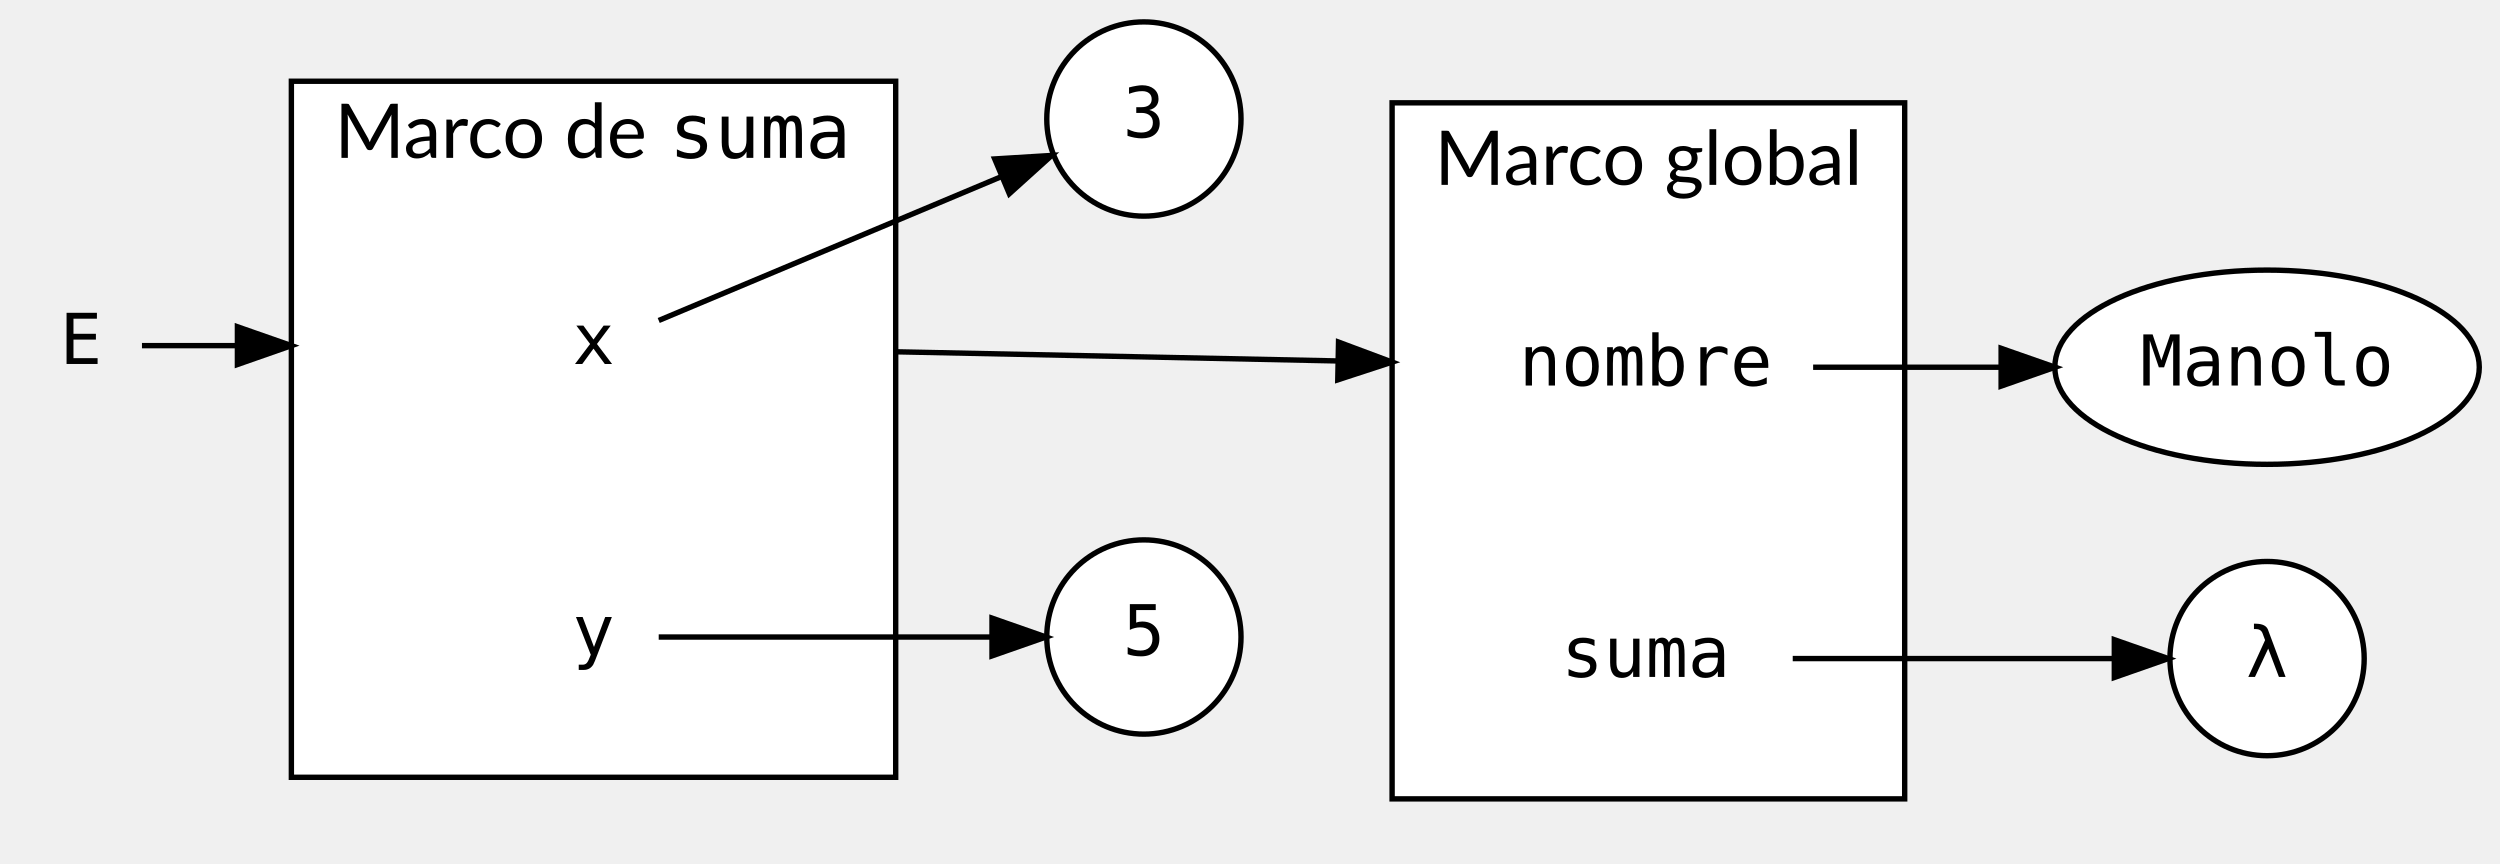
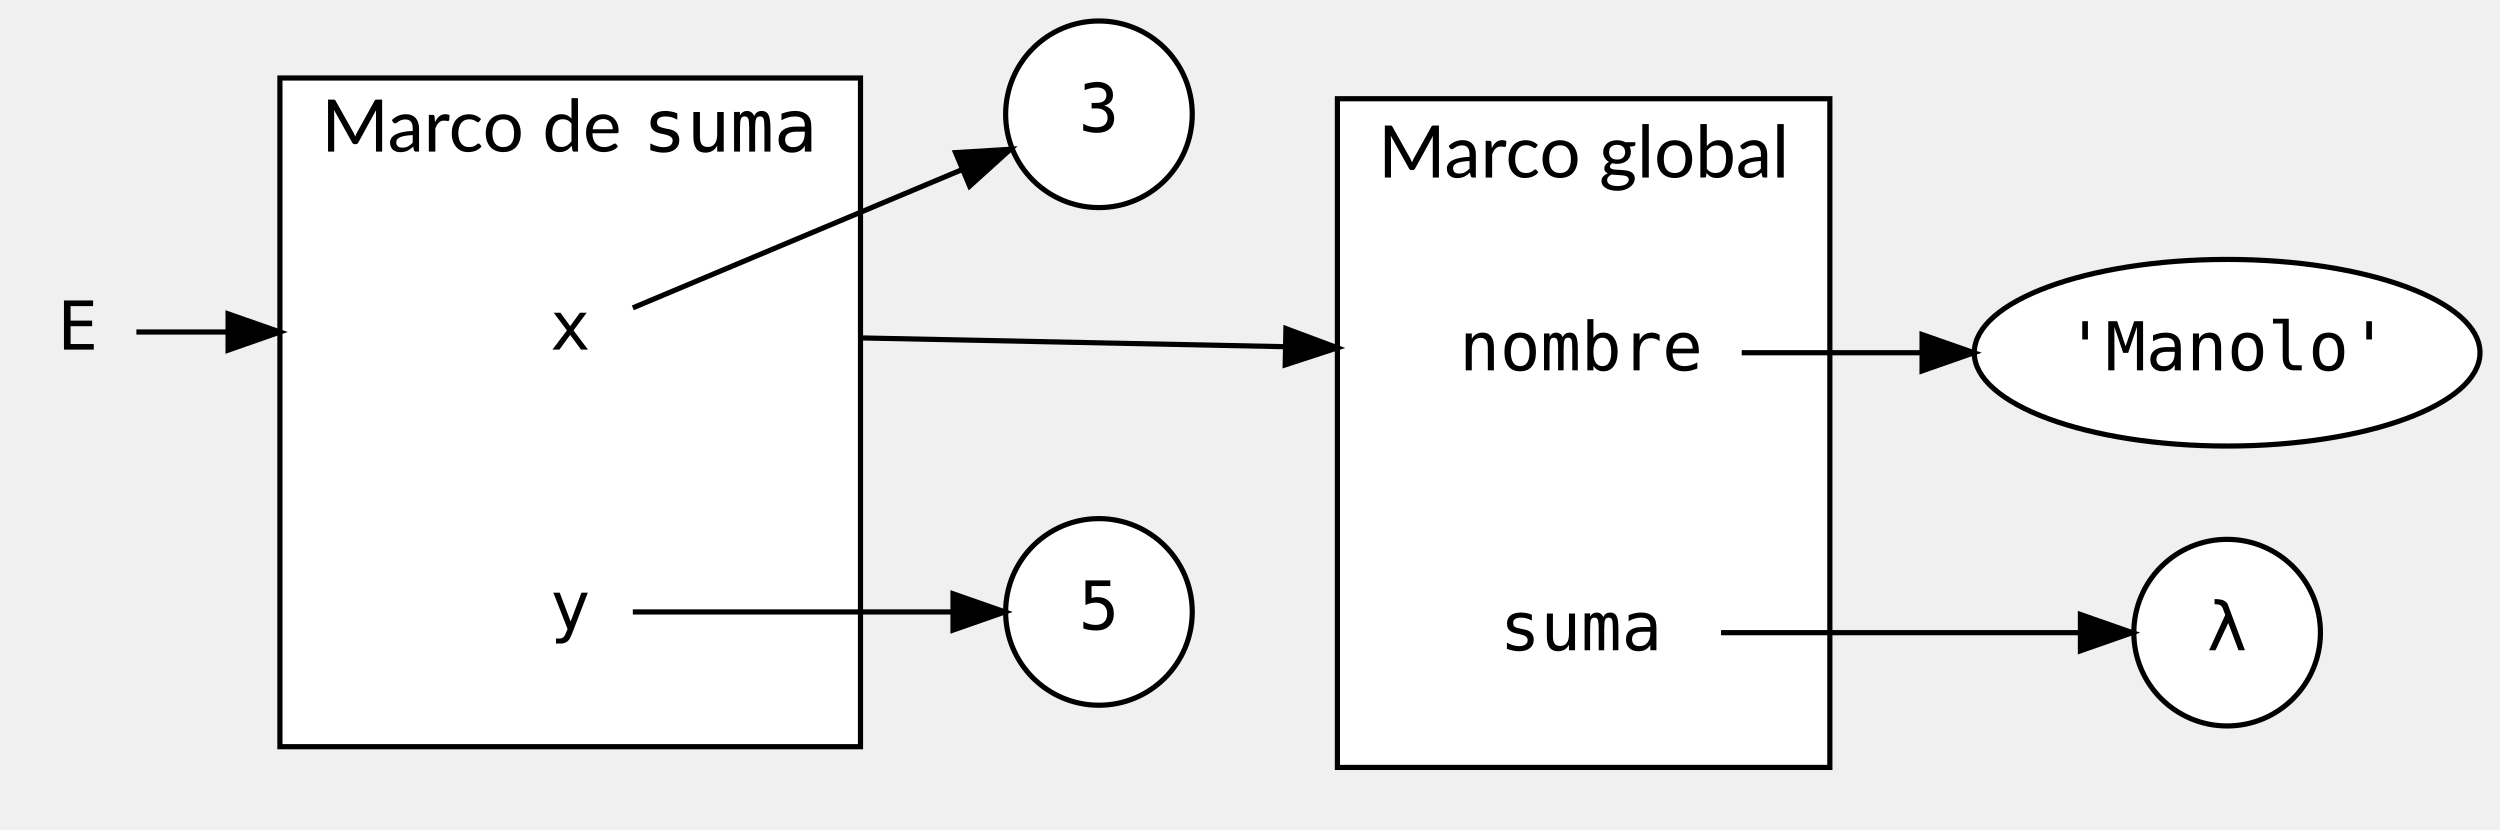
- <svg xmlns="http://www.w3.org/2000/svg" width="463pt" height="160pt" viewBox="0.00 0.00 463.33 160.00">
+ <svg xmlns="http://www.w3.org/2000/svg" width="482pt" height="160pt" viewBox="0.00 0.00 482.28 160.00">
  <g id="graph0" class="graph" transform="scale(1 1) rotate(0) translate(4 156)">
    <g id="clust1" class="cluster">
      <polygon fill="white" stroke="black" points="254,-8 254,-137 349,-137 349,-8 254,-8" />
      <text text-anchor="middle" x="301.5" y="-121.8" font-family="Lato" font-size="14.00">Marco global</text>
    </g>
    <g id="clust2" class="cluster">
      <polygon fill="white" stroke="black" points="50,-12 50,-141 162,-141 162,-12 50,-12" />
      <text text-anchor="start" x="58" y="-126.8" font-family="Lato" font-size="14.00">Marco de </text>
      <text text-anchor="start" x="120" y="-126.8" font-family="monospace" font-size="14.00">suma</text>
    </g>
    <g id="node1" class="node">
-       <ellipse fill="white" stroke="black" cx="416.16" cy="-88" rx="39.33" ry="18" />
-       <text text-anchor="middle" x="416.16" y="-84.6" font-family="monospace" font-size="13.00">Manolo</text>
+       <ellipse fill="white" stroke="black" cx="425.64" cy="-88" rx="48.78" ry="18" />
+       <text text-anchor="middle" x="425.64" y="-84.6" font-family="monospace" font-size="13.00">'Manolo'</text>
    </g>
    <g id="node2" class="node">
      <ellipse fill="white" stroke="black" cx="208" cy="-134" rx="18" ry="18" />
      <text text-anchor="middle" x="208" y="-130.6" font-family="monospace" font-size="13.00">3</text>
    </g>
    <g id="node3" class="node">
      <ellipse fill="white" stroke="black" cx="208" cy="-38" rx="18" ry="18" />
      <text text-anchor="middle" x="208" y="-34.6" font-family="monospace" font-size="13.00">5</text>
    </g>
    <g id="node4" class="node">
      <polygon fill="transparent" stroke="transparent" points="332,-106 270,-106 270,-70 332,-70 332,-106" />
      <text text-anchor="middle" x="301" y="-84.6" font-family="monospace" font-size="13.00">nombre</text>
    </g>
    <g id="edge2" class="edge">
-       <path fill="none" stroke="black" d="M332.03,-88C342.66,-88 354.92,-88 366.69,-88" />
-       <polygon fill="black" stroke="black" points="366.87,-91.5 376.87,-88 366.87,-84.5 366.87,-91.5" />
+       <path fill="none" stroke="black" d="M332,-88C342.53,-88 354.74,-88 366.77,-88" />
+       <polygon fill="black" stroke="black" points="366.79,-91.5 376.79,-88 366.79,-84.5 366.79,-91.5" />
    </g>
    <g id="node5" class="node">
      <polygon fill="transparent" stroke="transparent" points="328,-52 274,-52 274,-16 328,-16 328,-52" />
      <text text-anchor="middle" x="301" y="-30.6" font-family="monospace" font-size="13.00">suma</text>
    </g>
    <g id="node6" class="node">
-       <ellipse fill="white" stroke="black" cx="416.16" cy="-34" rx="18" ry="18" />
-       <text text-anchor="middle" x="416.16" y="-30.6" font-family="monospace" font-size="13.00">λ</text>
+       <ellipse fill="white" stroke="black" cx="425.64" cy="-34" rx="18" ry="18" />
+       <text text-anchor="middle" x="425.64" y="-30.6" font-family="monospace" font-size="13.00">λ</text>
    </g>
    <g id="edge1" class="edge">
-       <path fill="none" stroke="black" d="M328.25,-34C346.07,-34 369.58,-34 387.66,-34" />
-       <polygon fill="black" stroke="black" points="387.85,-37.5 397.85,-34 387.85,-30.5 387.85,-37.5" />
+       <path fill="none" stroke="black" d="M328.01,-34C348.37,-34 376.6,-34 397.29,-34" />
+       <polygon fill="black" stroke="black" points="397.34,-37.5 407.34,-34 397.34,-30.5 397.34,-37.5" />
    </g>
    <g id="node7" class="node">
      <polygon fill="transparent" stroke="transparent" points="118,-110 94,-110 94,-74 118,-74 118,-110" />
      <text text-anchor="middle" x="106" y="-88.6" font-family="monospace" font-size="13.00">x</text>
    </g>
    <g id="edge3" class="edge">
      <path fill="none" stroke="black" d="M118.08,-96.66C133.29,-103.04 161.07,-114.71 181.55,-123.31" />
      <polygon fill="black" stroke="black" points="180.35,-126.6 190.92,-127.25 183.06,-120.15 180.35,-126.6" />
    </g>
    <g id="edge5" class="edge">
      <path fill="none" stroke="black" d="M162,-90.86C187.67,-90.33 218.19,-89.7 243.99,-89.16" />
      <polygon fill="black" stroke="black" points="244.07,-92.66 254,-88.95 243.93,-85.66 244.07,-92.66" />
    </g>
    <g id="node8" class="node">
      <polygon fill="transparent" stroke="transparent" points="118,-56 94,-56 94,-20 118,-20 118,-56" />
      <text text-anchor="middle" x="106" y="-34.6" font-family="monospace" font-size="13.00">y</text>
    </g>
    <g id="edge4" class="edge">
      <path fill="none" stroke="black" d="M118.08,-38C132.83,-38 159.38,-38 179.64,-38" />
      <polygon fill="black" stroke="black" points="179.85,-41.5 189.85,-38 179.85,-34.5 179.85,-41.5" />
    </g>
    <g id="node9" class="node">
      <polygon fill="transparent" stroke="transparent" points="22,-110 0,-110 0,-74 22,-74 22,-110" />
      <text text-anchor="middle" x="11" y="-88.6" font-family="monospace" font-size="13.00">E</text>
    </g>
    <g id="edge6" class="edge">
      <path fill="none" stroke="black" d="M22.31,-92C27.06,-92 33.14,-92 39.83,-92" />
      <polygon fill="black" stroke="black" points="40,-95.5 50,-92 40,-88.5 40,-95.5" />
    </g>
  </g>
</svg>
